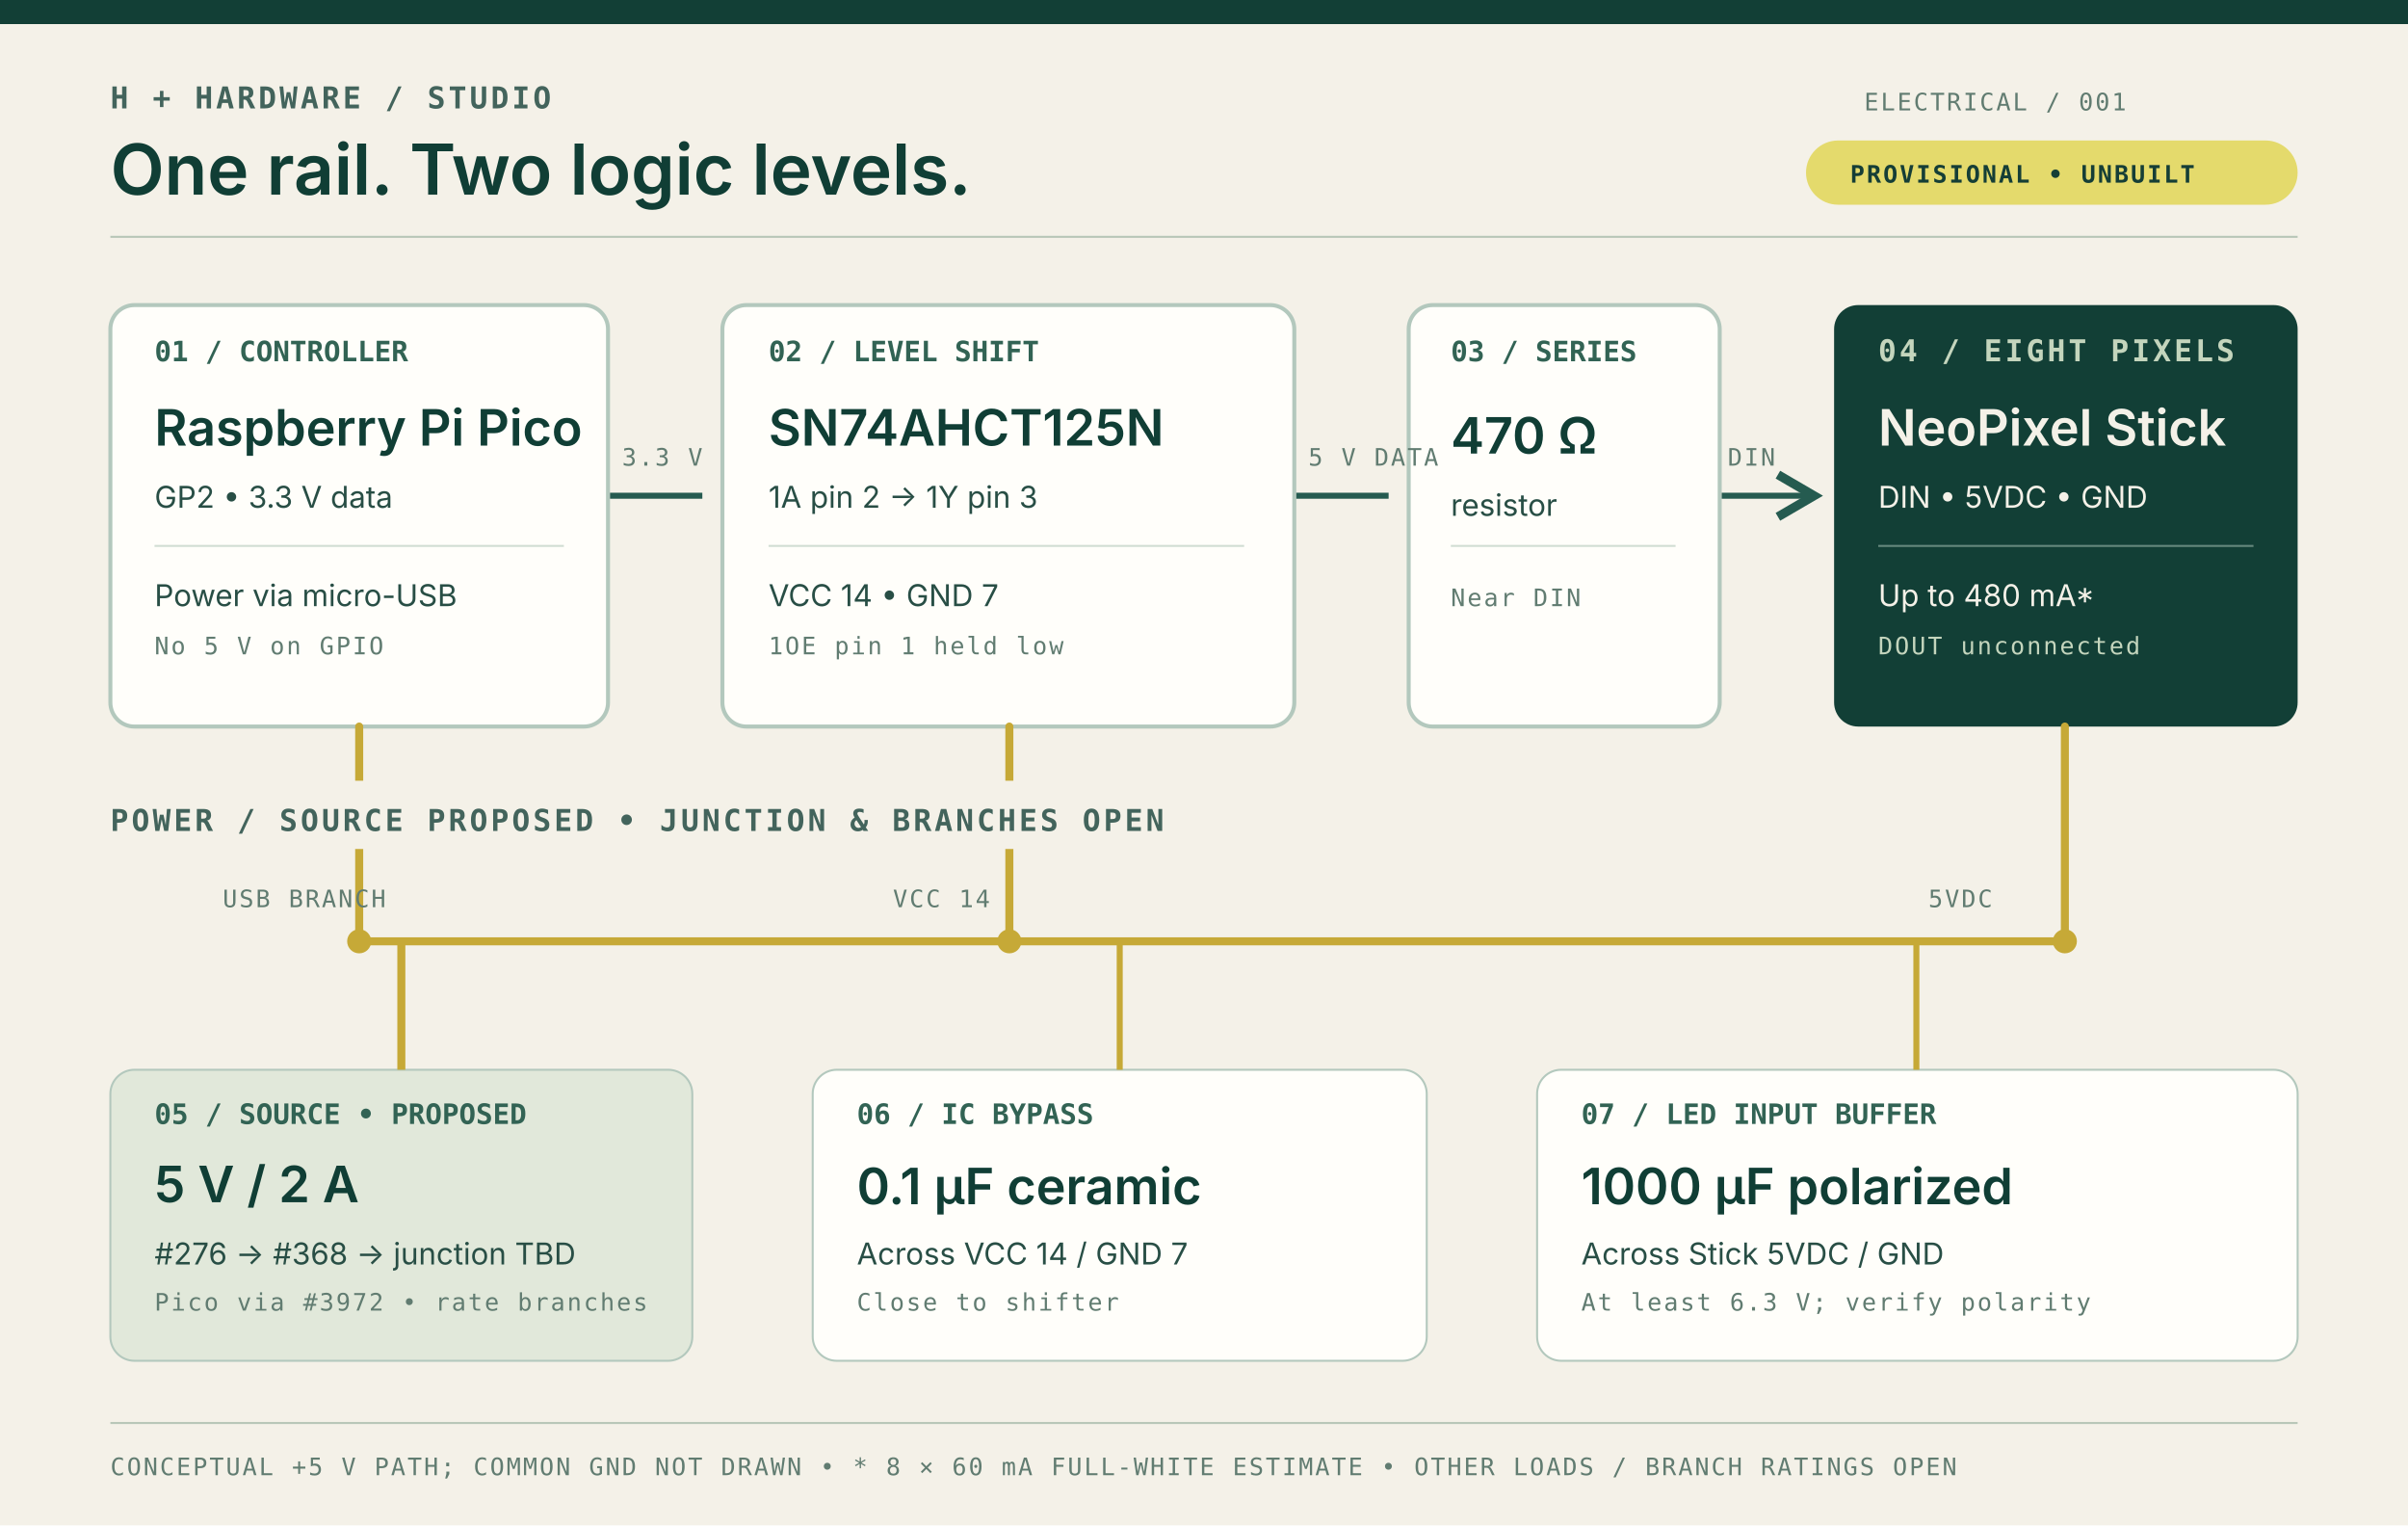
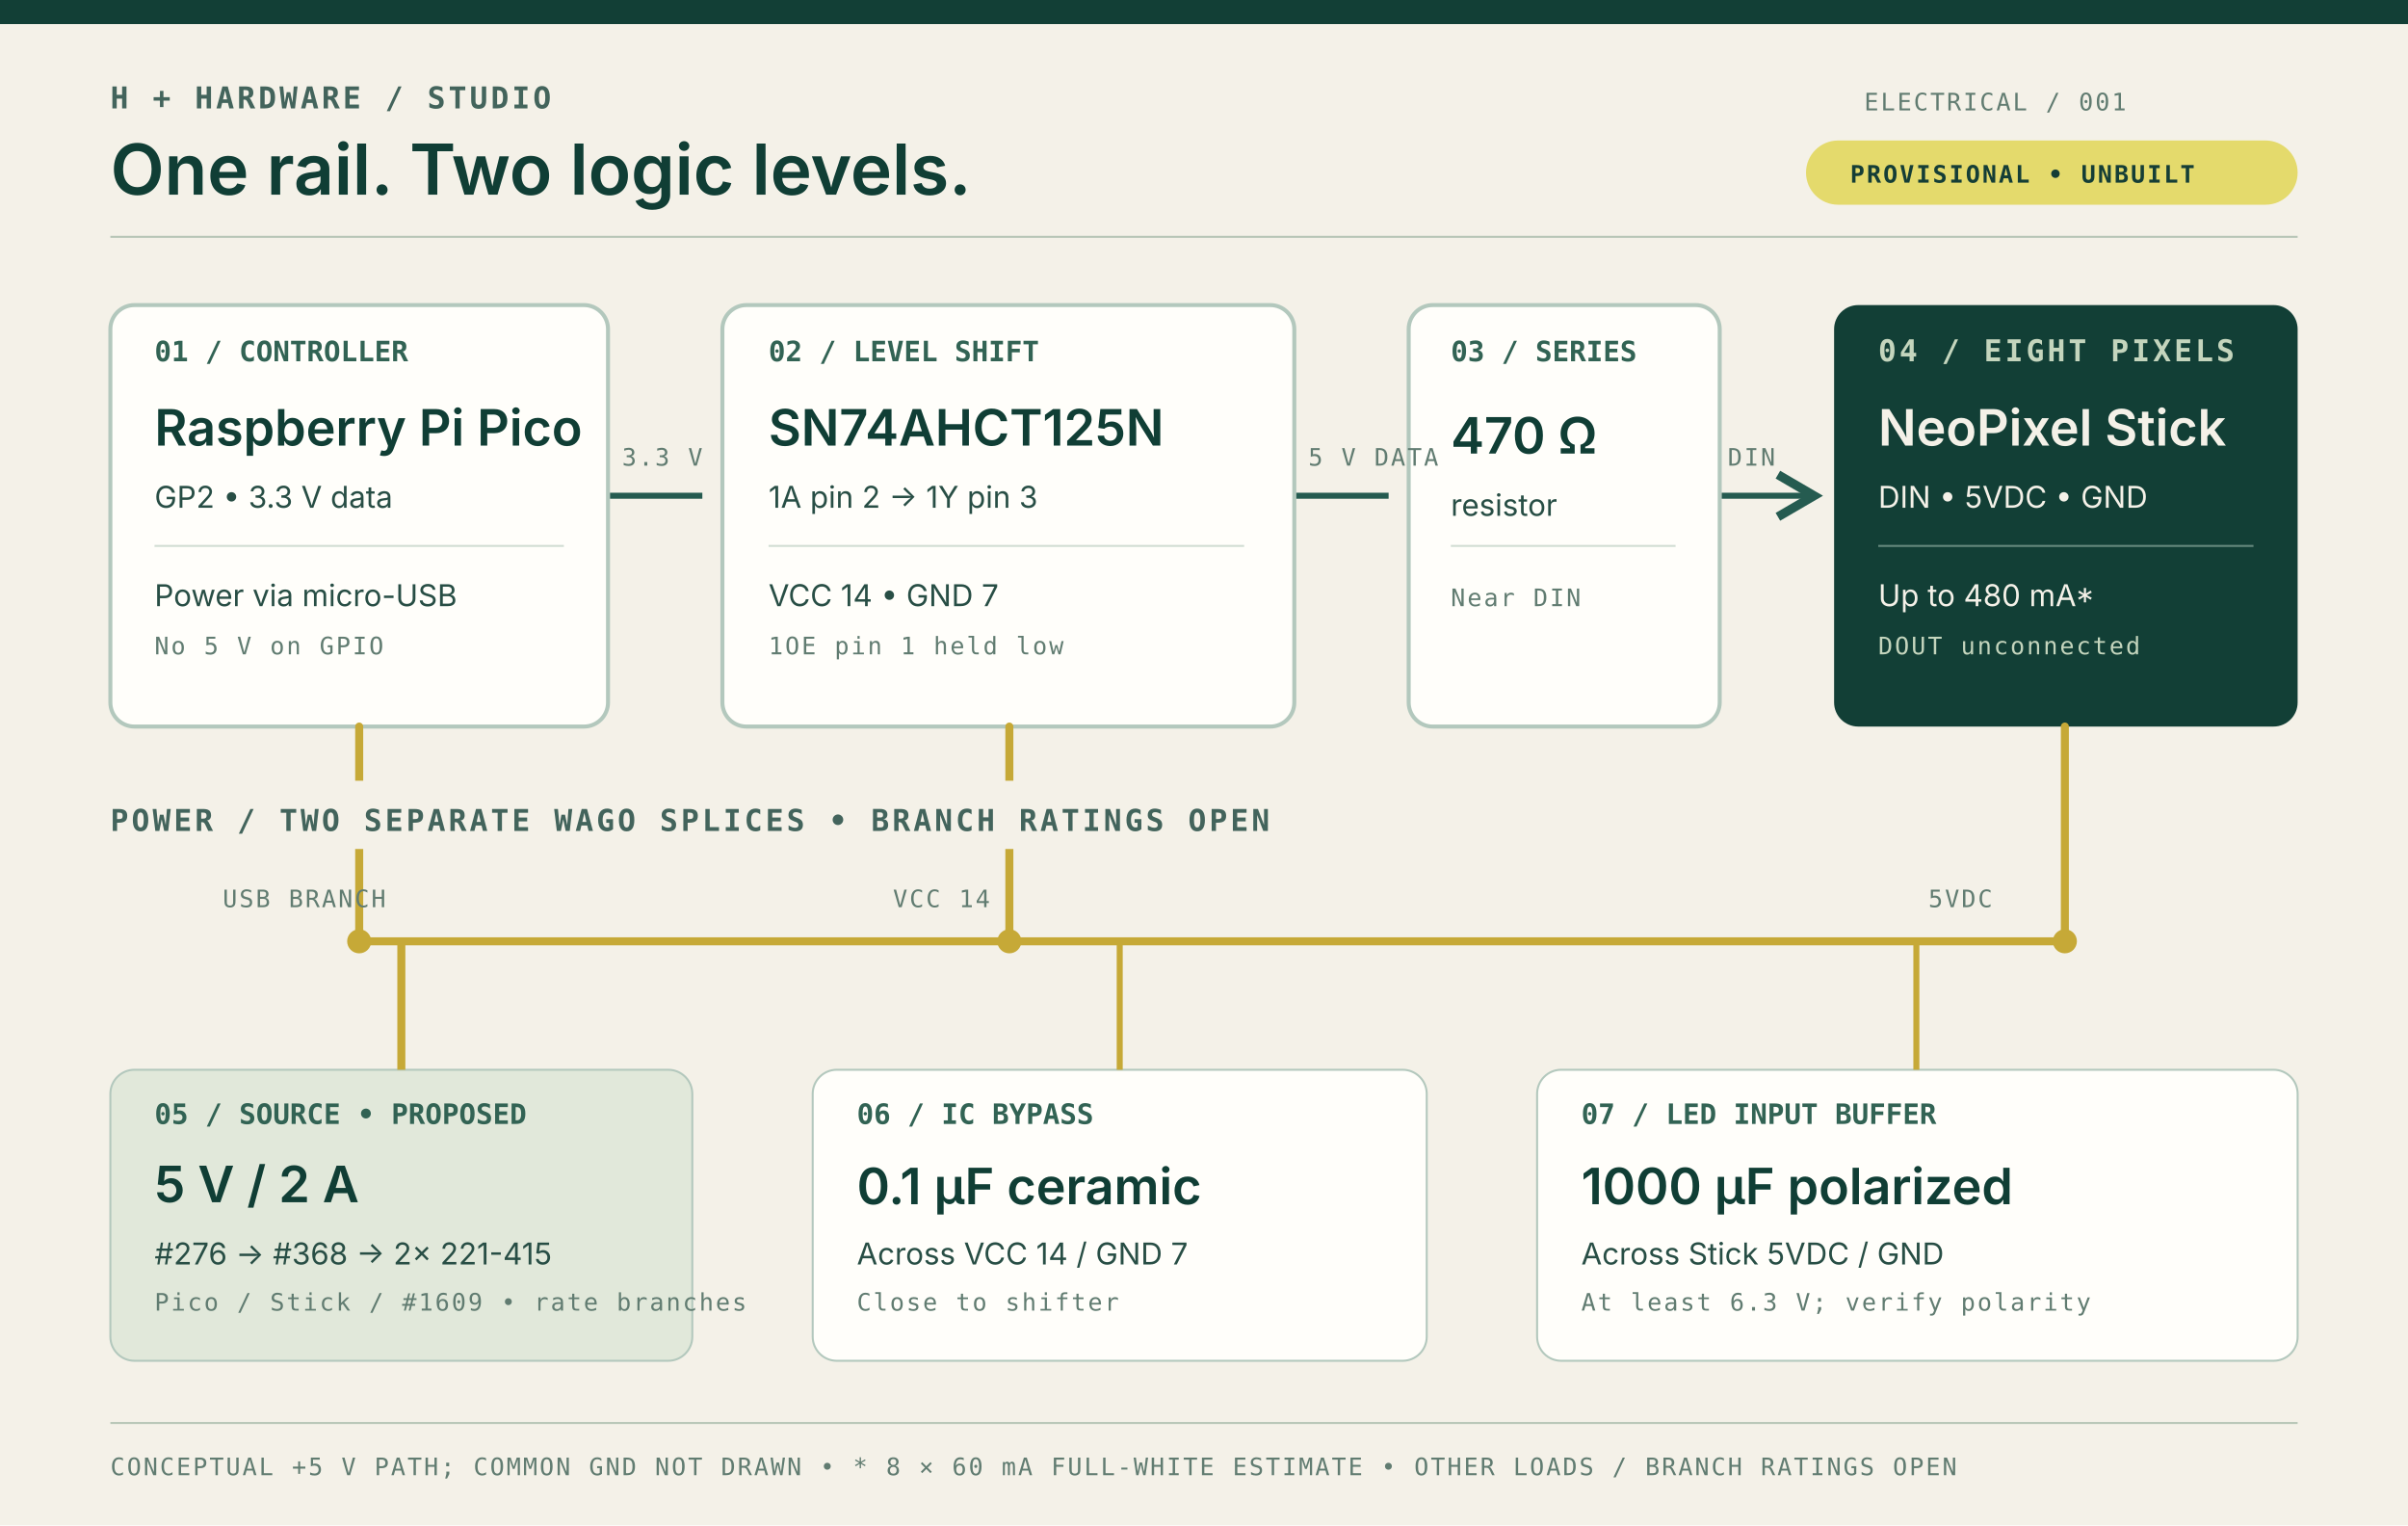
<svg xmlns="http://www.w3.org/2000/svg" width="1200" height="760" viewBox="0 0 1200 760" role="img" aria-labelledby="title desc">
  <defs>
    <marker id="arrow" markerWidth="9" markerHeight="9" refX="7" refY="4.5" orient="auto">
      <path d="M1 1L7 4.5L1 8" fill="none" stroke="#255b50" stroke-width="1.5" />
    </marker>
    <style>
      .label{font:700 15px ui-monospace,SFMono-Regular,Menlo,monospace;letter-spacing:1.5px;fill:#43645c}.tiny{font:12px ui-monospace,SFMono-Regular,Menlo,monospace;letter-spacing:1px;fill:#617c71}.body{font:15px system-ui,-apple-system,sans-serif;fill:#284e45}.heading{font:600 25px system-ui,-apple-system,sans-serif;fill:#103e35}.hero{font:600 35px system-ui,-apple-system,sans-serif;fill:#103e35}.number{font:700 14px ui-monospace,SFMono-Regular,Menlo,monospace;fill:#326354}.white{fill:#f4f1e8}
    </style>
  </defs>
  <rect width="1200" height="760" fill="#f4f1e8" />
  <path d="M0 0H1200V12H0Z" fill="#123f36" />
  <text x="55" y="54" class="label">H + HARDWARE / STUDIO</text>
  <text x="55" y="97" class="hero">One rail. Two logic levels.</text>
  <text x="929" y="55" class="tiny">ELECTRICAL / 001</text>
  <rect x="900" y="70" width="245" height="32" rx="16" fill="#e4da6c" />
  <text x="922" y="91" class="tiny" style="fill:#153e36;font-weight:700">PROVISIONAL • UNBUILT</text>
  <line x1="55" y1="118" x2="1145" y2="118" stroke="#b7c6b7" />
  <rect x="55" y="152" width="248" height="210" rx="12" fill="#fffefa" stroke="#b3c8bd" stroke-width="2" />
  <text x="77" y="180" class="number">01 / CONTROLLER</text>
  <text x="77" y="222" class="heading">Raspberry Pi Pico</text>
  <text x="77" y="253" class="body">GP2 • 3.3 V data</text>
  <line x1="77" y1="272" x2="281" y2="272" stroke="#d1ddd3" />
  <text x="77" y="302" class="body">Power via micro-USB</text>
  <text x="77" y="326" class="tiny">No 5 V on GPIO</text>
  <rect x="360" y="152" width="285" height="210" rx="12" fill="#fffefa" stroke="#b3c8bd" stroke-width="2" />
  <text x="383" y="180" class="number">02 / LEVEL SHIFT</text>
  <text x="383" y="222" class="heading">SN74AHCT125N</text>
  <text x="383" y="253" class="body">1A pin 2 → 1Y pin 3</text>
  <line x1="383" y1="272" x2="620" y2="272" stroke="#d1ddd3" />
  <text x="383" y="302" class="body">VCC 14 • GND 7</text>
  <text x="383" y="326" class="tiny">1OE pin 1 held low</text>
  <rect x="702" y="152" width="155" height="210" rx="12" fill="#fffefa" stroke="#b3c8bd" stroke-width="2" />
  <text x="723" y="180" class="number">03 / SERIES</text>
  <text x="723" y="226" class="heading">470 Ω</text>
  <text x="723" y="257" class="body">resistor</text>
  <line x1="723" y1="272" x2="835" y2="272" stroke="#d1ddd3" />
  <text x="723" y="302" class="tiny">Near DIN</text>
  <rect x="914" y="152" width="231" height="210" rx="12" fill="#123f36" />
  <text x="936" y="180" class="label" style="fill:#c4d5bd">04 / EIGHT PIXELS</text>
  <text x="936" y="222" class="heading white">NeoPixel Stick</text>
  <text x="936" y="253" class="body white">DIN • 5VDC • GND</text>
  <line x1="936" y1="272" x2="1123" y2="272" stroke="#65887d" />
  <text x="936" y="302" class="body white">Up to 480 mA*</text>
  <text x="936" y="326" class="tiny" style="fill:#c4d5bd">DOUT unconnected</text>
  <path d="M304 247H350M646 247H692M858 247H904" fill="none" stroke="#255b50" stroke-width="3" marker-end="url(#arrow)" />
  <text x="310" y="232" class="tiny">3.3 V</text>
  <text x="652" y="232" class="tiny">5 V DATA</text>
  <text x="861" y="232" class="tiny">DIN</text>
  <path d="M179 362V469M503 362V469M1029 362V469M179 469H1029" fill="none" stroke="#c6a937" stroke-width="4" stroke-linecap="round" />
  <circle cx="179" cy="469" r="6" fill="#c6a937" />
  <circle cx="503" cy="469" r="6" fill="#c6a937" />
  <circle cx="1029" cy="469" r="6" fill="#c6a937" />
  <rect x="55" y="389" width="730" height="34" fill="#f4f1e8" />
-   <text x="55" y="414" class="label">POWER / SOURCE PROPOSED • JUNCTION &amp; BRANCHES OPEN</text>
+   <text x="55" y="414" class="label">POWER / TWO SEPARATE WAGO SPLICES • BRANCH RATINGS OPEN</text>
  <text x="111" y="452" class="tiny">USB BRANCH</text>
  <text x="445" y="452" class="tiny">VCC 14</text>
  <text x="961" y="452" class="tiny">5VDC</text>
  <rect x="55" y="533" width="290" height="145" rx="12" fill="#e1e8da" stroke="#b3c8bd" />
  <text x="77" y="560" class="number">05 / SOURCE • PROPOSED</text>
  <text x="77" y="599" class="heading">5 V / 2 A</text>
-   <text x="77" y="630" class="body">#276 → #368 → junction TBD</text>
-   <text x="77" y="653" class="tiny">Pico via #3972 • rate branches</text>
+   <text x="77" y="630" class="body">#276 → #368 → 2× 221-415</text>
+   <text x="77" y="653" class="tiny">Pico / Stick / #1609 • rate branches</text>
  <path d="M200 533V469" fill="none" stroke="#c6a937" stroke-width="4" />
  <rect x="405" y="533" width="306" height="145" rx="12" fill="#fffefa" stroke="#b3c8bd" />
  <text x="427" y="560" class="number">06 / IC BYPASS</text>
  <text x="427" y="600" class="heading">0.1 µF ceramic</text>
  <text x="427" y="630" class="body">Across VCC 14 / GND 7</text>
  <text x="427" y="653" class="tiny">Close to shifter</text>
  <path d="M558 533V469" fill="none" stroke="#c6a937" stroke-width="3" />
  <rect x="766" y="533" width="379" height="145" rx="12" fill="#fffefa" stroke="#b3c8bd" />
  <text x="788" y="560" class="number">07 / LED INPUT BUFFER</text>
  <text x="788" y="600" class="heading">1000 µF polarized</text>
  <text x="788" y="630" class="body">Across Stick 5VDC / GND</text>
  <text x="788" y="653" class="tiny">At least 6.3 V; verify polarity</text>
  <path d="M955 533V469" fill="none" stroke="#c6a937" stroke-width="3" />
  <line x1="55" y1="709" x2="1145" y2="709" stroke="#b7c6b7" />
  <text x="55" y="735" class="tiny">CONCEPTUAL +5 V PATH; COMMON GND NOT DRAWN • * 8 × 60 mA FULL-WHITE ESTIMATE • OTHER LOADS / BRANCH RATINGS OPEN</text>
</svg>
